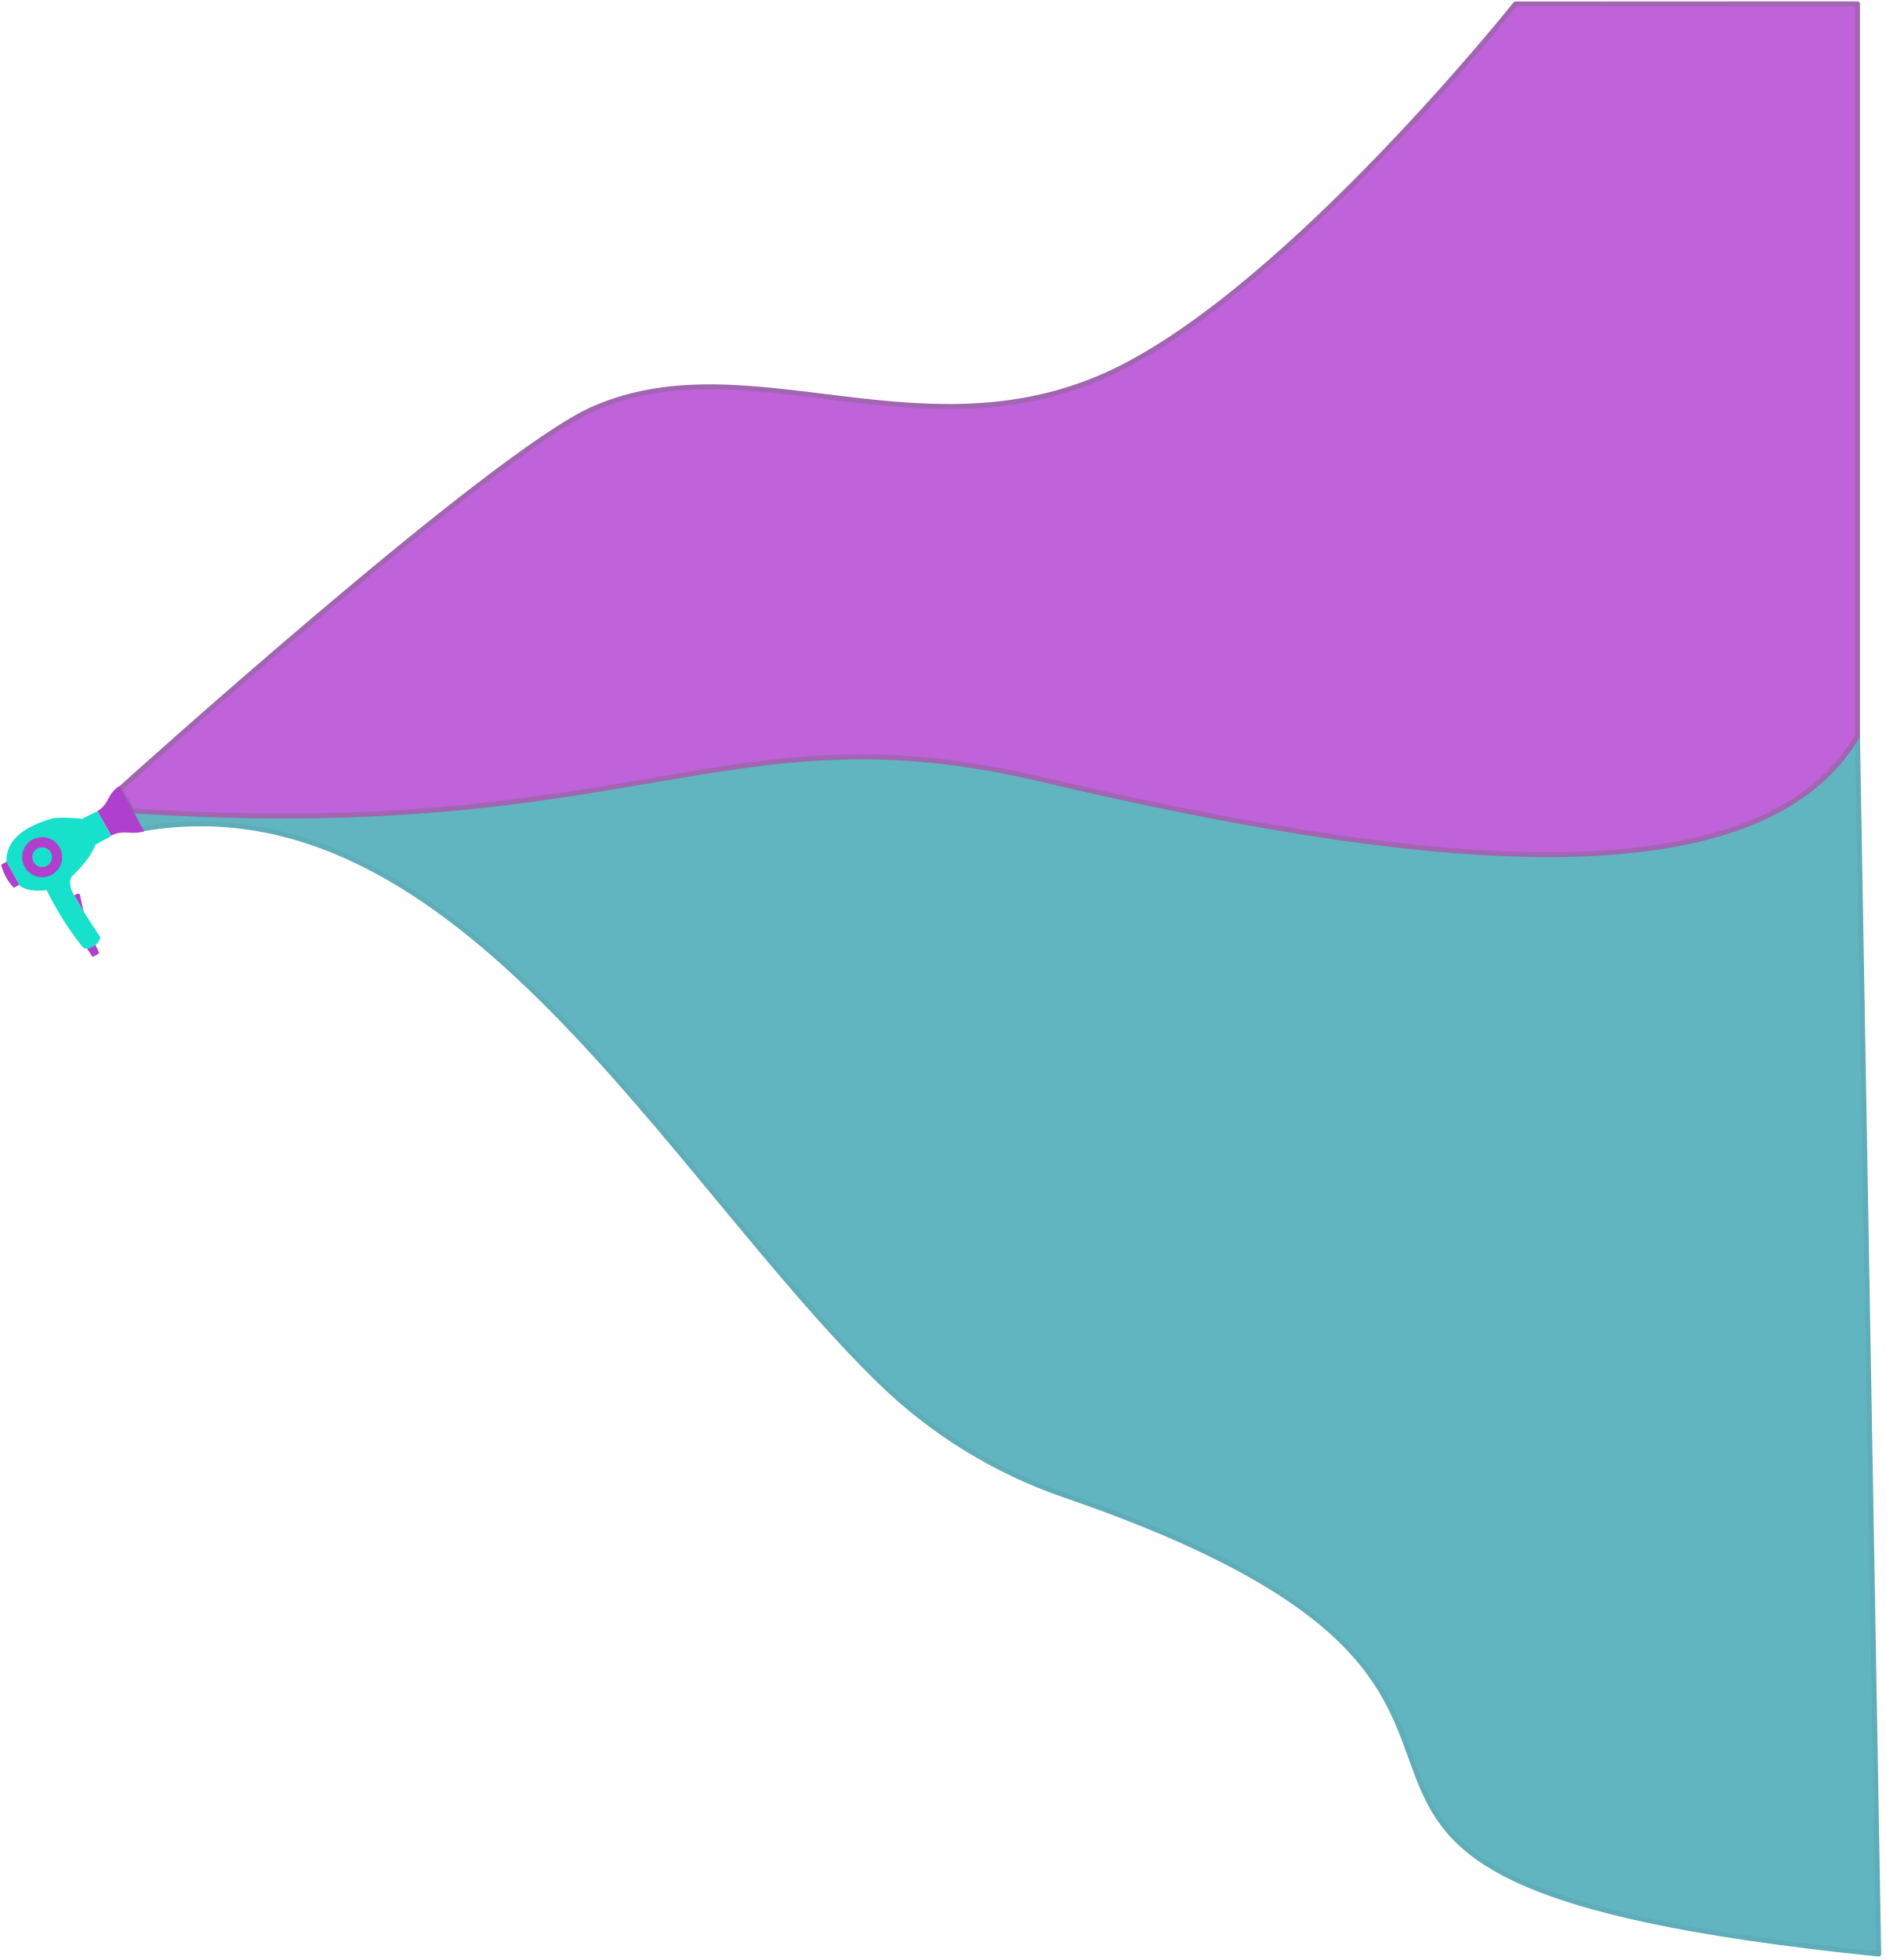
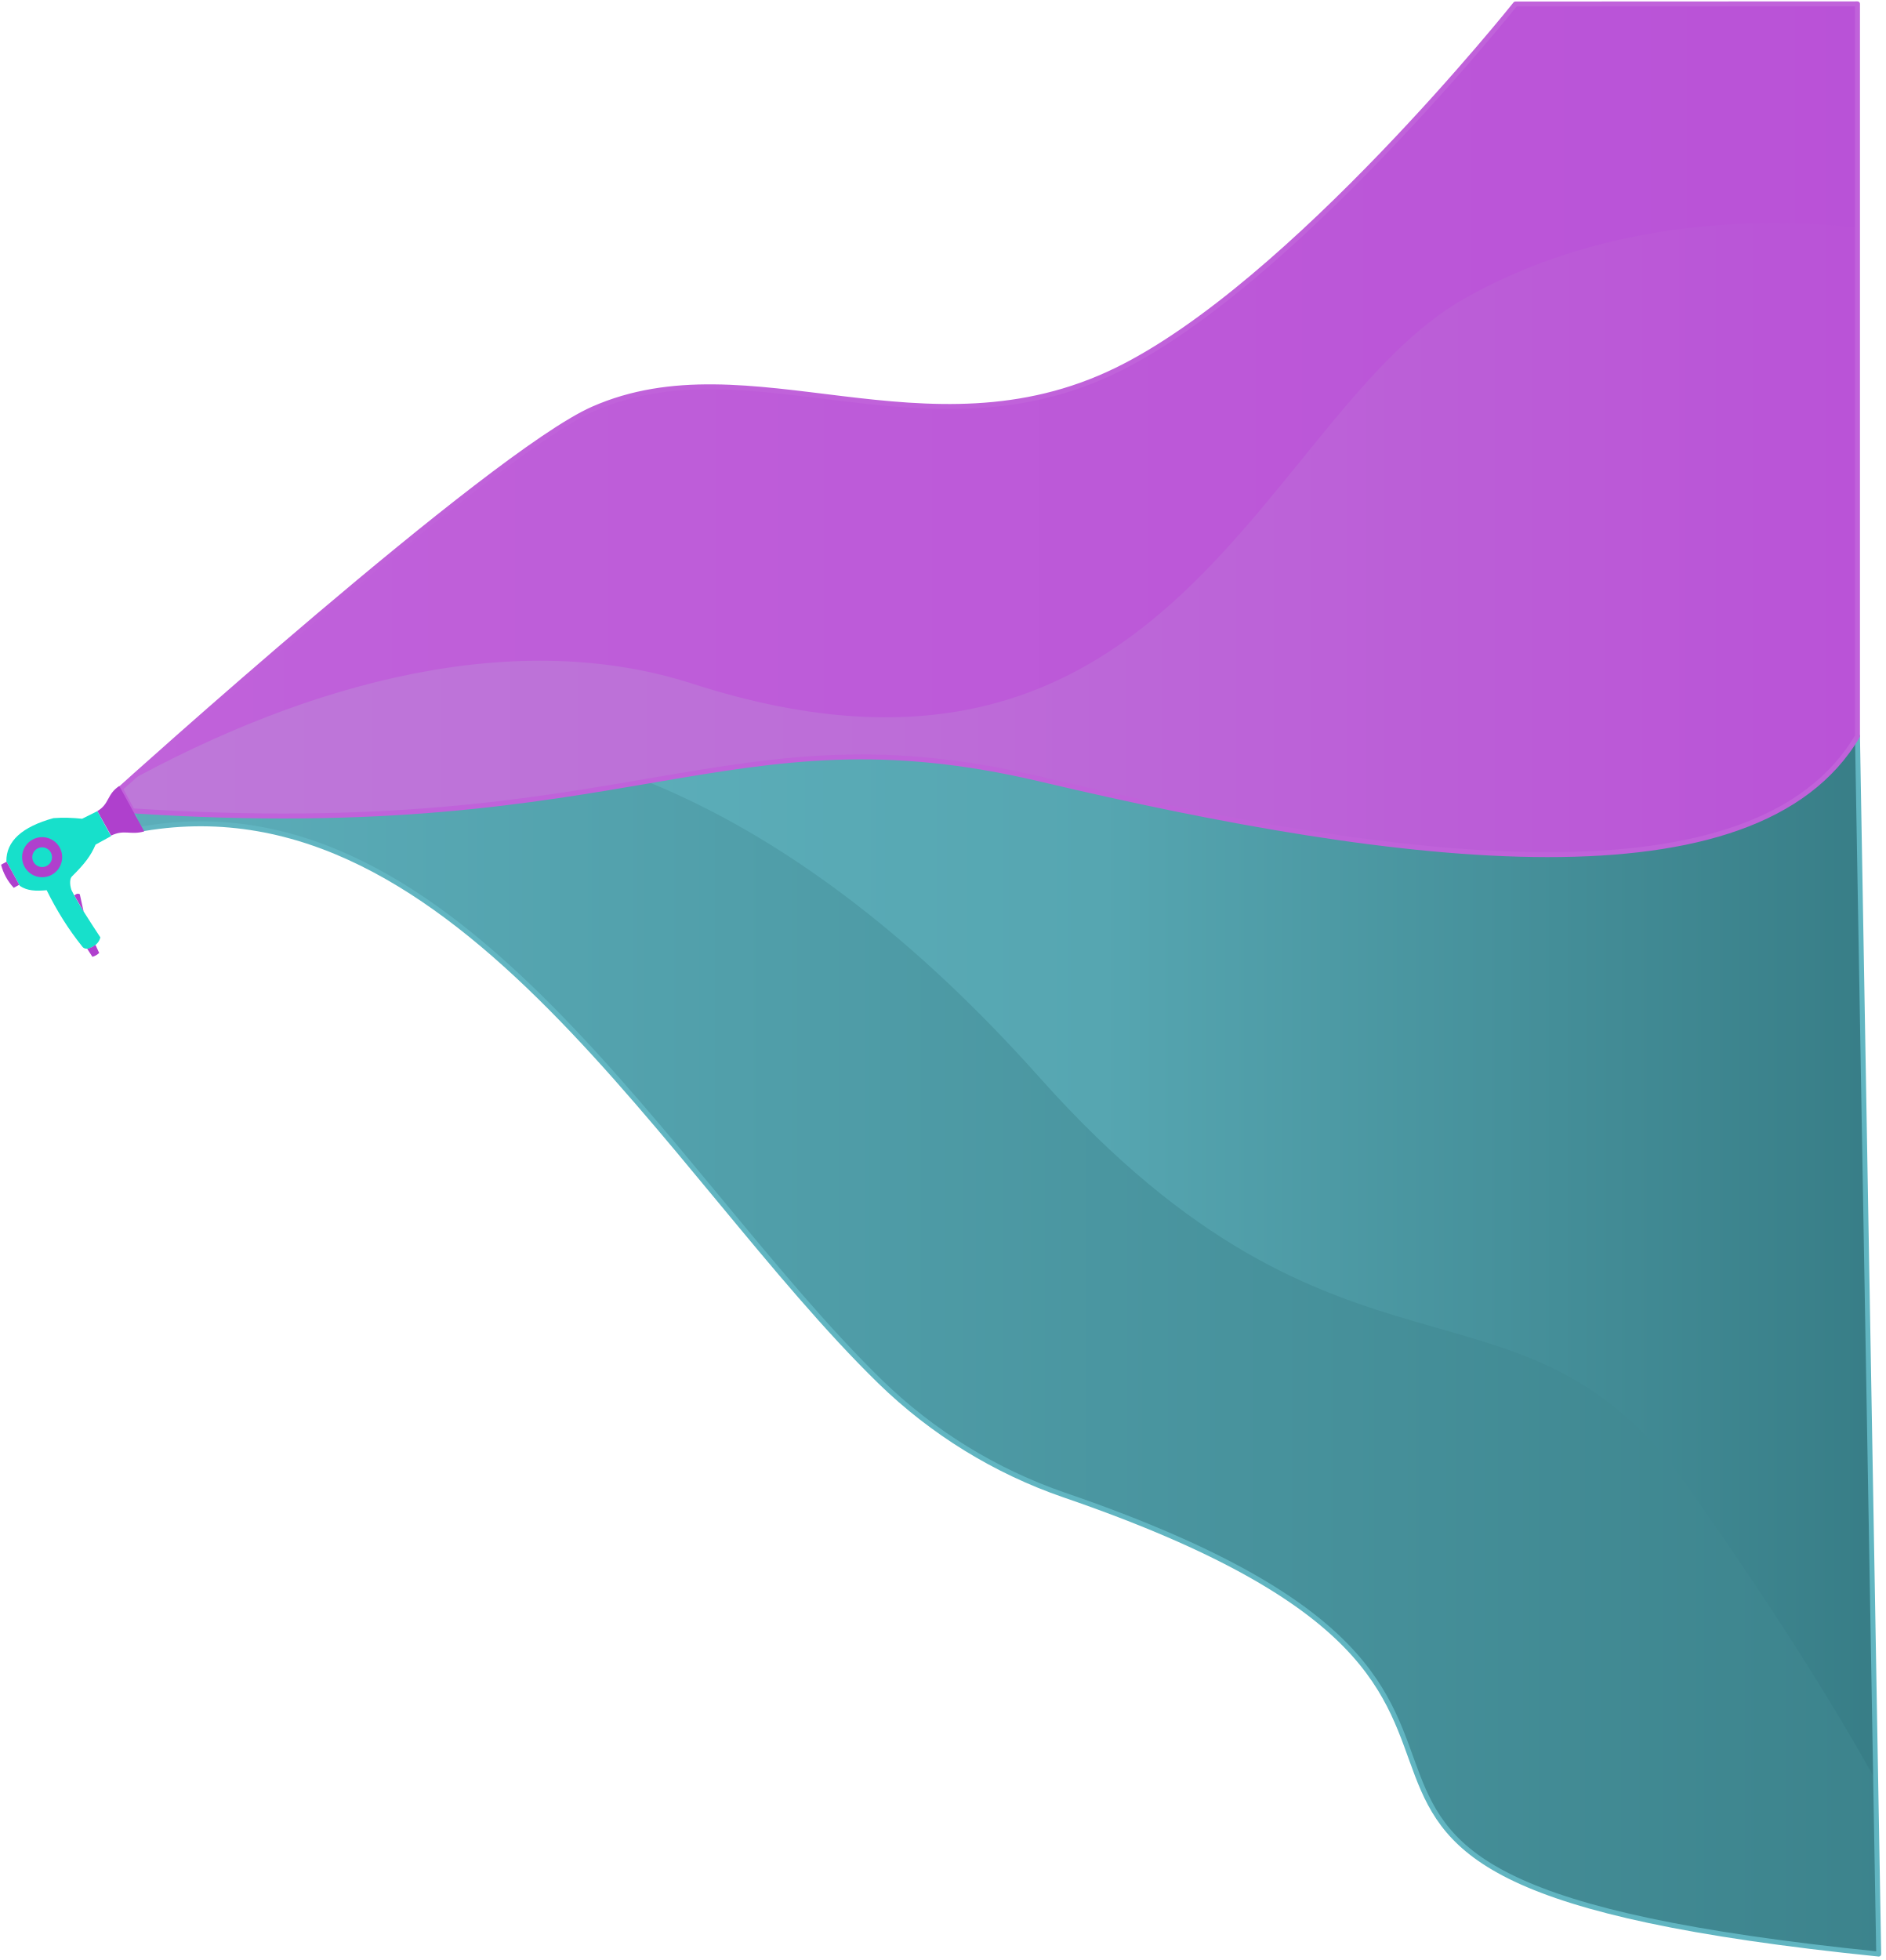
<svg xmlns="http://www.w3.org/2000/svg" width="100%" height="100%" viewBox="0 0 304 316" version="1.1" xml:space="preserve" style="fill-rule:evenodd;clip-rule:evenodd;stroke-linecap:round;stroke-linejoin:round;stroke-miterlimit:1.5;">
  <g id="hairdryer-graphic">
-     <path d="M20.674,130.723l185.148,-18.087l93.698,6.044l3.424,196.363c-123.537,-12.598 -31.053,-39.612 -131.337,-74.008c-11.127,-3.834 -21.27,-10.08 -29.701,-18.292c-34.14,-33.315 -67.974,-97.687 -118.685,-89.155c-1.968,0.332 -0.808,-2.657 -2.547,-2.865Z" style="fill:#61b5c1;stroke:#5eadb8;stroke-width:0.8px;" />
-     <path d="M19.412,127.154c0,0 59.737,-53.927 76.172,-61.201c25.258,-11.178 53.696,8.749 84.494,-6.301c28.248,-13.804 64.285,-59.006 64.285,-59.006l55.157,-0.023l0,118.057c-16.42,27.842 -72.977,20.81 -131.856,6.906c-50.561,-11.94 -65.294,10.486 -146.339,5.137l-1.913,-3.569Z" style="fill:#c062da;stroke:#a265b2;stroke-width:0.8px;" />
+     <path d="M20.674,130.723l185.148,-18.087l93.698,6.044l3.424,196.363c-123.537,-12.598 -31.053,-39.612 -131.337,-74.008c-11.127,-3.834 -21.27,-10.08 -29.701,-18.292c-34.14,-33.315 -67.974,-97.687 -118.685,-89.155c-1.968,0.332 -0.808,-2.657 -2.547,-2.865Z" style="fill:url(#_Linear1);" />
+     <clipPath id="_clip2">
+       <path d="M20.674,130.723l185.148,-18.087l93.698,6.044l3.424,196.363c-123.537,-12.598 -31.053,-39.612 -131.337,-74.008c-11.127,-3.834 -21.27,-10.08 -29.701,-18.292c-34.14,-33.315 -67.974,-97.687 -118.685,-89.155c-1.968,0.332 -0.808,-2.657 -2.547,-2.865Z" />
+     </clipPath>
+     <g clip-path="url(#_clip2)">
+       <path d="M20.674,130.723c0,0 66.007,-47.774 146.977,43.02c49.189,55.157 77.595,27.729 104.678,66.203c81.739,116.117 26.496,98.264 36.042,89.96l13.593,-116.066l-10.424,-95.16c-97.825,-10.257 -194.921,-8.543 -290.866,12.043Z" style="fill:url(#_Linear3);" />
+     </g>
+     <path d="M20.674,130.723l185.148,-18.087l93.698,6.044l3.424,196.363c-123.537,-12.598 -31.053,-39.612 -131.337,-74.008c-11.127,-3.834 -21.27,-10.08 -29.701,-18.292c-34.14,-33.315 -67.974,-97.687 -118.685,-89.155c-1.968,0.332 -0.808,-2.657 -2.547,-2.865Z" style="fill:none;stroke:#61b5c1;stroke-width:0.8px;" />
+     <path d="M19.412,127.154c0,0 59.737,-53.927 76.172,-61.201c25.258,-11.178 53.696,8.749 84.494,-6.301c28.248,-13.804 64.285,-59.006 64.285,-59.006l55.157,-0.023l0,118.057c-16.42,27.842 -72.977,20.81 -131.856,6.906c-50.561,-11.94 -65.294,10.486 -146.339,5.137l-1.913,-3.569Z" style="fill:url(#_Linear4);" />
+     <clipPath id="_clip5">
+       <path d="M19.412,127.154c0,0 59.737,-53.927 76.172,-61.201c25.258,-11.178 53.696,8.749 84.494,-6.301c28.248,-13.804 64.285,-59.006 64.285,-59.006l55.157,-0.023l0,118.057c-16.42,27.842 -72.977,20.81 -131.856,6.906c-50.561,-11.94 -65.294,10.486 -146.339,5.137l-1.913,-3.569Z" />
+     </clipPath>
+     <g clip-path="url(#_clip5)">
+       <path d="M19.412,126.721c0,0 57.605,-63.355 91.61,-64.282c34.005,-0.928 40.348,-38.385 90.749,-55.906c59.143,-20.56 101.39,-2.147 111.1,-13.546c9.71,-11.398 -7.108,44.678 -7.108,44.678c0,0 -37.019,-7.898 -69.497,10.399c-32.477,18.296 -46.826,87.226 -124.622,62.161c-28.051,-9.038 -61.23,-0.745 -92.232,16.496Z" style="fill:url(#_Linear6);" />
+     </g>
+     <path d="M19.412,127.154c0,0 59.737,-53.927 76.172,-61.201c25.258,-11.178 53.696,8.749 84.494,-6.301c28.248,-13.804 64.285,-59.006 64.285,-59.006l55.157,-0.023l0,118.057c-16.42,27.842 -72.977,20.81 -131.856,6.906c-50.561,-11.94 -65.294,10.486 -146.339,5.137l-1.913,-3.569Z" style="fill:none;stroke:#c062da;stroke-width:0.8px;" />
    <g id="hair-drayer__icon">
      <path d="M15.688,130.767l2.217,3.958c2.193,-1.051 3.064,-0.041 5.35,-0.679l-4.021,-7.325c-2.035,1.33 -1.573,2.925 -3.546,4.046Z" style="fill:#af40cd;" />
      <path d="M15.694,130.779l-2.453,1.224c-1.516,-0.163 -3.049,-0.219 -4.62,-0.101c-5.07,1.4 -7.629,3.713 -7.595,6.968l2.174,3.96c1.234,0.817 2.565,0.848 4.325,0.694c1.626,3.284 3.49,6.29 5.794,9.151c0,0 0.472,0.65 1.599,-0.019c1.118,-0.552 1.261,-1.533 1.261,-1.533c-1.763,-2.692 -3.565,-5.41 -4.665,-7.643c-0.31,-0.939 -0.264,-1.887 0.113,-2.203c2.052,-2.04 3.001,-3.279 3.784,-5.103l2.493,-1.37l-2.21,-4.025Z" style="fill:#17e0cb;" />
      <path d="M1.059,138.929l-0.887,0.487c0.355,1.37 1.023,2.615 2.042,3.721l0.887,-0.487l-2.042,-3.721Z" style="fill:#af40cd;" />
      <path d="M13.488,146.974l-0.624,-2.805c-0.254,-0.145 -0.542,-0.107 -0.878,0.2l1.502,2.605Z" style="fill:#af40cd;" />
      <path d="M15.391,152.326l0.601,1.313c-0.303,0.292 -0.664,0.502 -1.089,0.623l-0.839,-1.291c0.538,-0.119 0.987,-0.365 1.327,-0.645Z" style="fill:#af40cd;" />
      <path d="M5.24,135.368c-1.563,0.859 -2.135,2.825 -1.277,4.388c0.858,1.563 2.824,2.136 4.387,1.277c1.564,-0.858 2.136,-2.824 1.278,-4.387c-0.858,-1.563 -2.824,-2.136 -4.388,-1.278Z" style="fill:#af40cd;" />
      <path d="M6.029,136.805c-0.77,0.423 -1.052,1.392 -0.629,2.162c0.423,0.77 1.391,1.053 2.162,0.63c0.77,-0.423 1.052,-1.392 0.629,-2.162c-0.423,-0.771 -1.392,-1.053 -2.162,-0.63Z" style="fill:#17e0cb;" />
    </g>
  </g>
+   <defs>
+     <linearGradient id="_Linear1" x1="0" y1="0" x2="1" y2="0" gradientUnits="userSpaceOnUse" gradientTransform="matrix(282.27,0,0,202.406,20.6737,213.84)">
+       <stop offset="0" style="stop-color:#5caeba;stop-opacity:1" />
+       <stop offset="1" style="stop-color:#3c838c;stop-opacity:1" />
+     </linearGradient>
+     <linearGradient id="_Linear3" x1="0" y1="0" x2="1" y2="0" gradientUnits="userSpaceOnUse" gradientTransform="matrix(301.29,0,0,145.819,20.6737,185.46)">
+       <stop offset="0" style="stop-color:#61b5c1;stop-opacity:1" />
+       <stop offset="0.52" style="stop-color:#56a6b1;stop-opacity:1" />
+       <stop offset="1" style="stop-color:#32767f;stop-opacity:1" />
+     </linearGradient>
+     <linearGradient id="_Linear4" x1="0" y1="0" x2="1" y2="0" gradientUnits="userSpaceOnUse" gradientTransform="matrix(280.108,0,0,137.165,19.4121,69.2054)">
+       <stop offset="0" style="stop-color:#be78d9;stop-opacity:1" />
+       <stop offset="0.44" style="stop-color:#bd6dd8;stop-opacity:1" />
+       <stop offset="1" style="stop-color:#ba53d7;stop-opacity:1" />
+     </linearGradient>
+     <linearGradient id="_Linear6" x1="0" y1="0" x2="1" y2="0" gradientUnits="userSpaceOnUse" gradientTransform="matrix(296.478,0,0,135.263,19.4121,59.0898)">
+       <stop offset="0" style="stop-color:#c062da;stop-opacity:1" />
+       <stop offset="1" style="stop-color:#b951d7;stop-opacity:1" />
+     </linearGradient>
+   </defs>
</svg>
